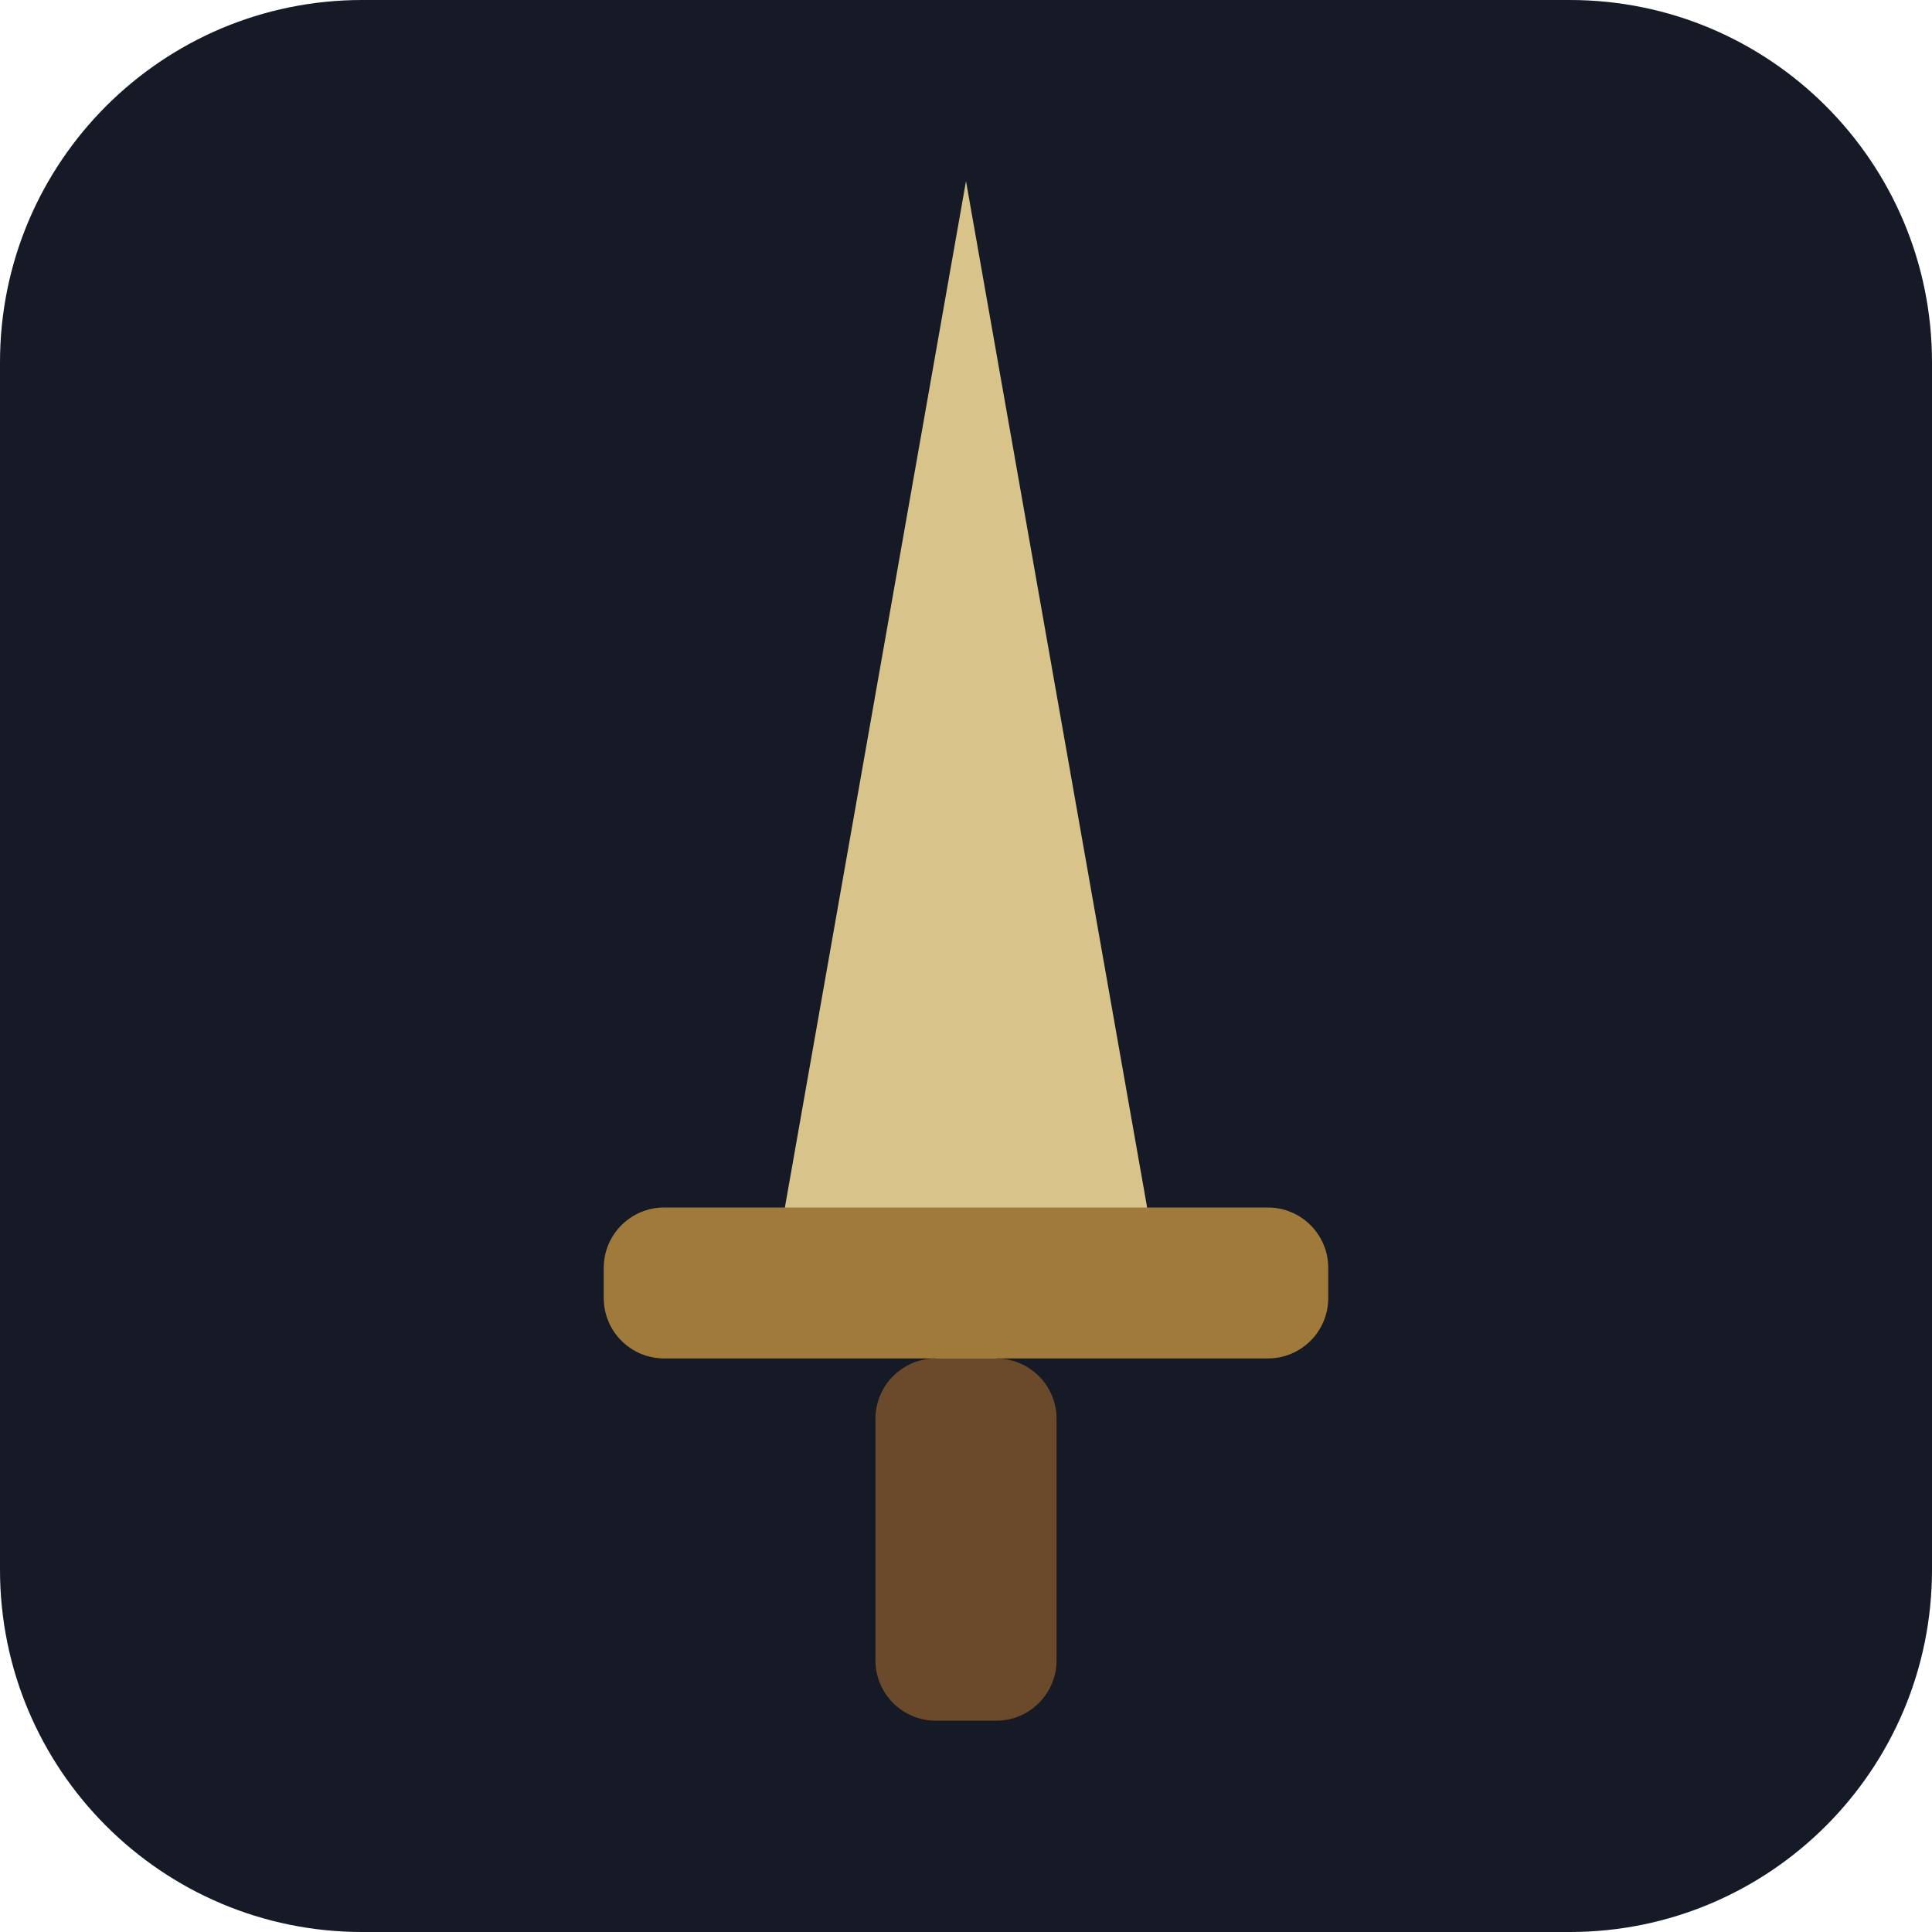
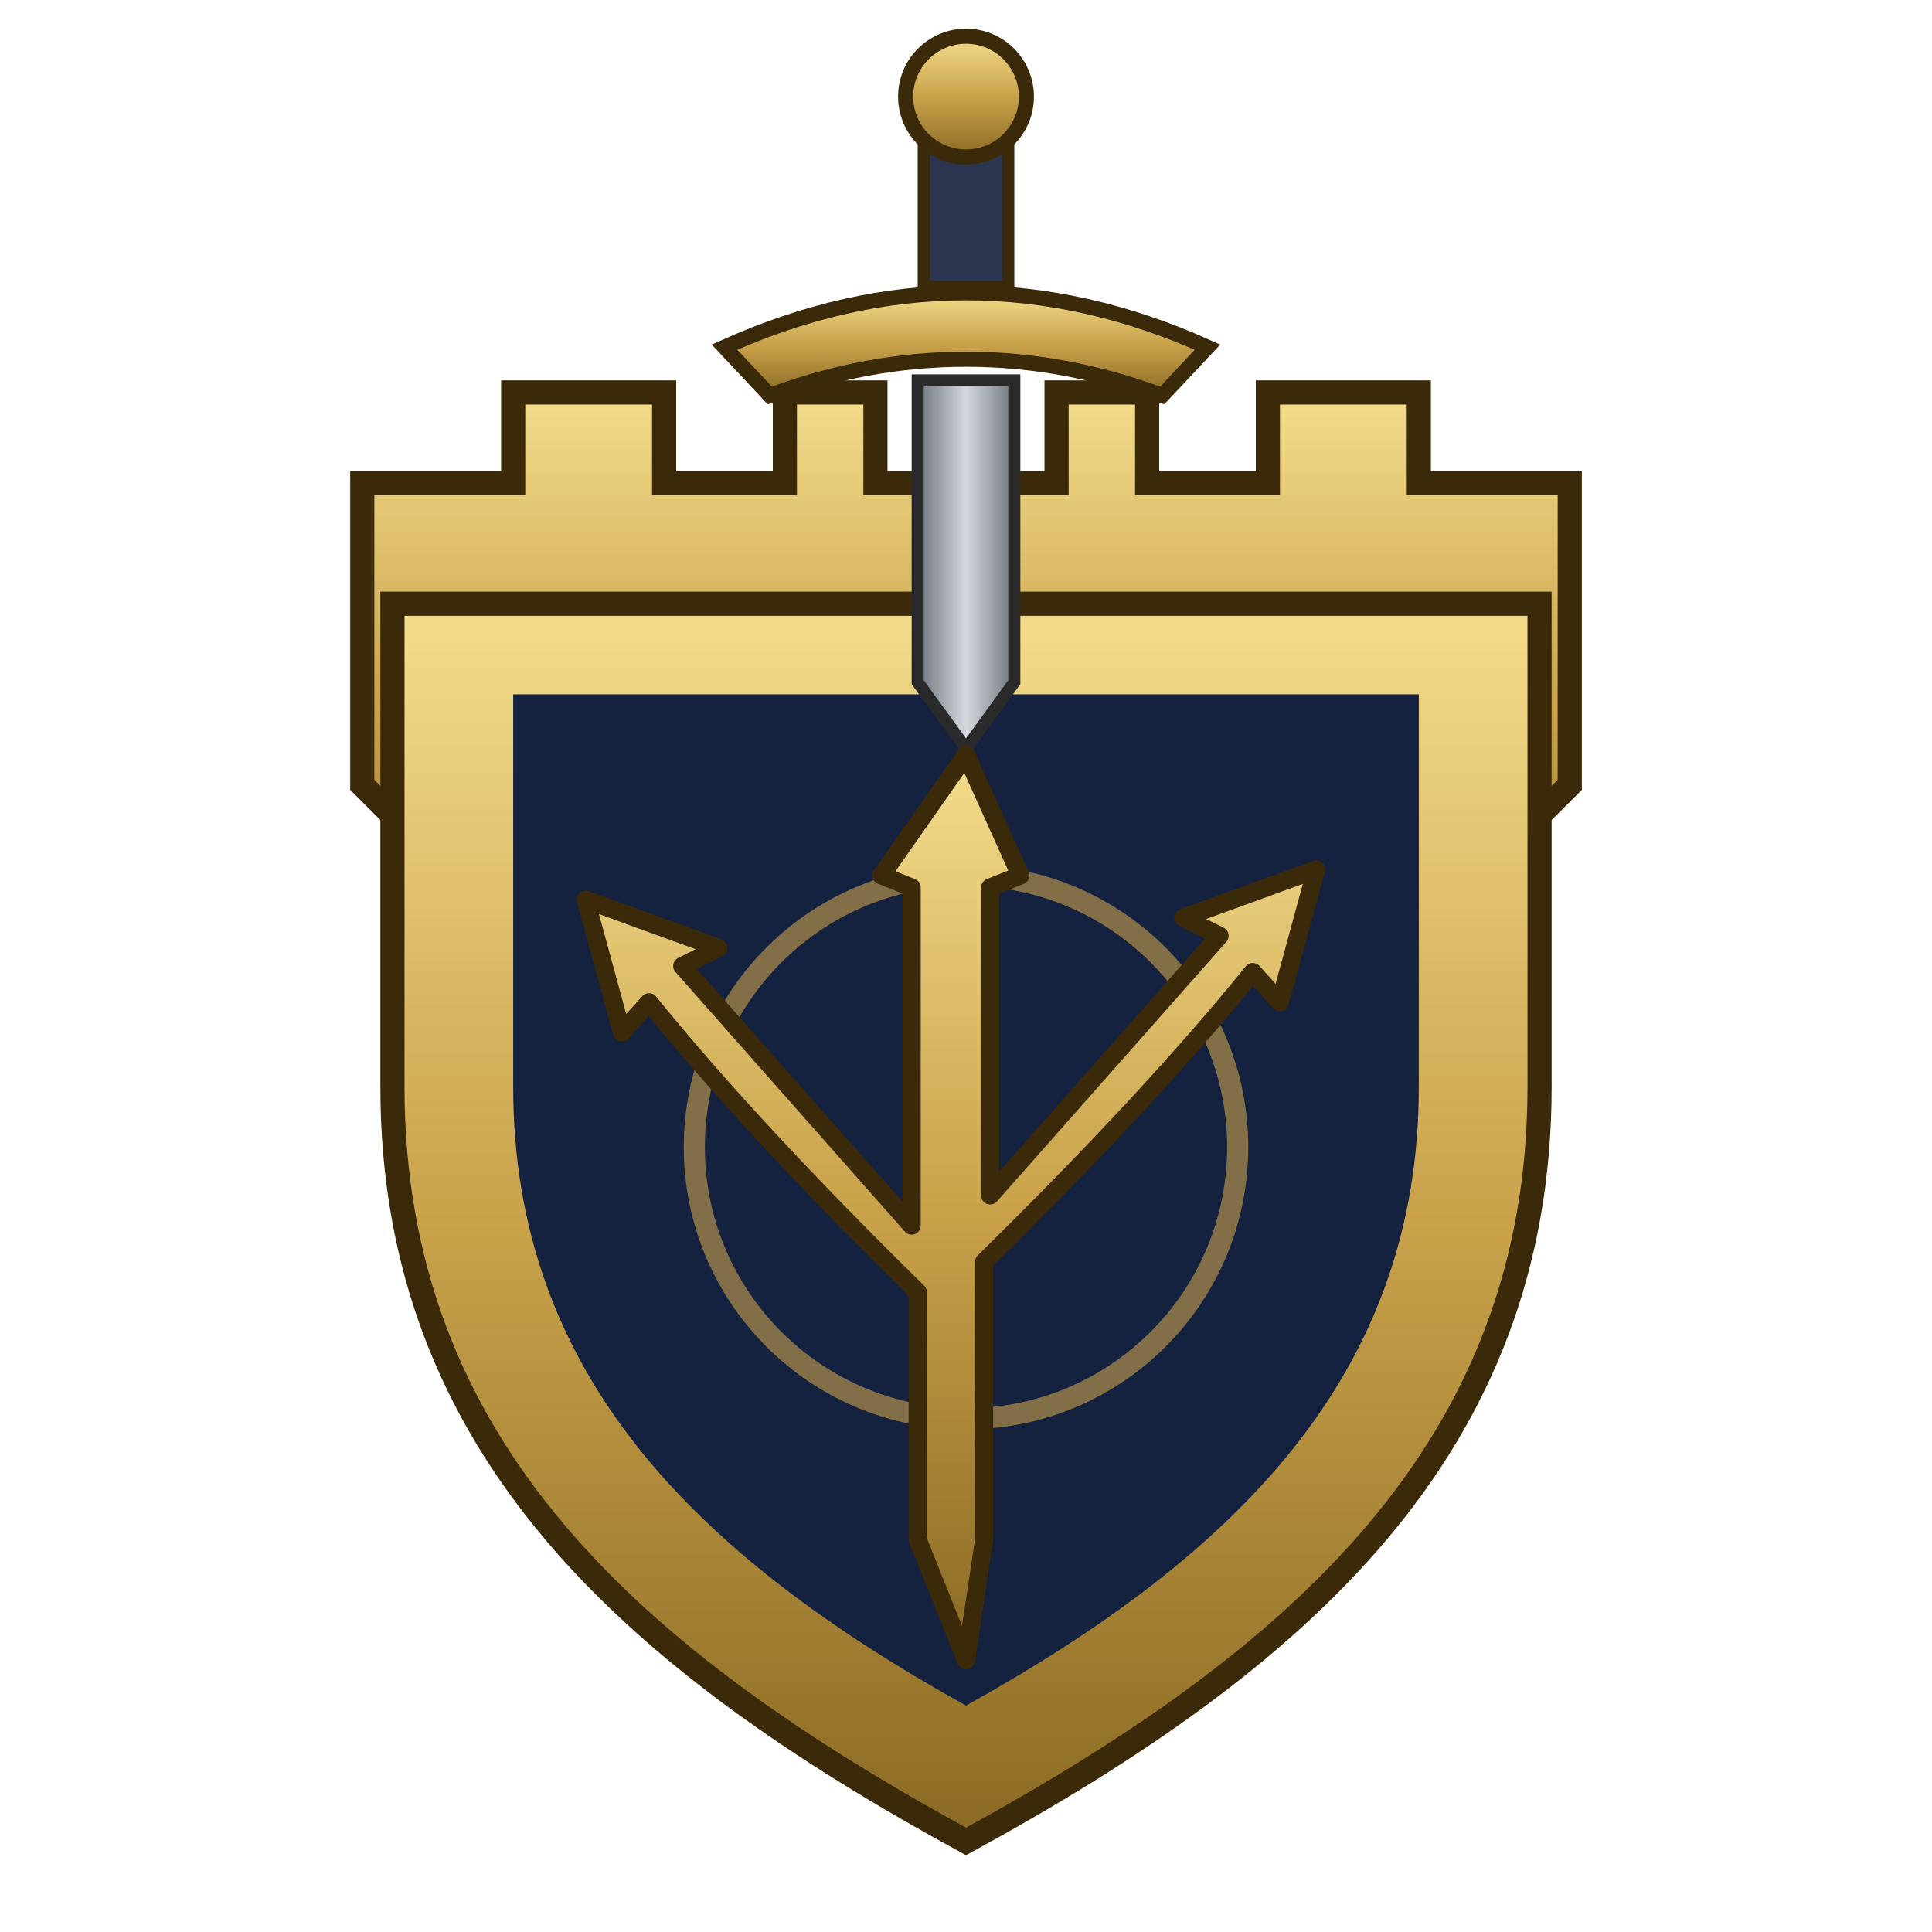
<svg xmlns="http://www.w3.org/2000/svg" viewBox="0 0 64 64">
-   <rect width="64" height="64" rx="12" fill="#151a26" />
-   <path d="M32 6 L38 40 L32 46 L26 40 Z" fill="#d8c48a" />
-   <rect x="20" y="40" width="24" height="5" rx="2" fill="#a07a3a" />
-   <rect x="29" y="45" width="6" height="12" rx="2" fill="#6b4a2b" />
+   <defs>
+     <linearGradient id="gold" x1="0" y1="0" x2="0" y2="1">
+       <stop offset="0" stop-color="#f3dc8c" />
+       <stop offset=".5" stop-color="#c9a24a" />
+       <stop offset="1" stop-color="#8a6a24" />
+     </linearGradient>
+     <linearGradient id="steel" x1="0" y1="0" x2="1" y2="0">
+       <stop offset="0" stop-color="#6e737c" />
+       <stop offset=".5" stop-color="#d4d8de" />
+       <stop offset="1" stop-color="#6e737c" />
+     </linearGradient>
+   </defs>
+   <path fill="url(#gold)" stroke="#3a2a0a" stroke-width=".8" d="M12 16h5v-3h5v3h4v-3h3v3h6v-3h3v3h4v-3h5v3h5v10l-2 2v6H14v-6l-2-2z" />
+   <path fill="url(#gold)" stroke="#3a2a0a" stroke-width=".8" d="M13 20h38v16c0 12-8 19-19 25C21 55 13 48 13 36z" />
+   <path fill="#14213f" d="M17 23h30v13c0 9.5-6 15.5-15 20.5C23 51.5 17 45.5 17 36z" />
+   <circle cx="32" cy="38" r="9" fill="none" stroke="#b0904a" stroke-width=".7" opacity=".7" />
+   <rect x="30.6" y="4.5" width="2.8" height="5" fill="#2b3550" stroke="#3a2a0a" stroke-width=".4" />
+   <circle cx="32" cy="3.2" r="2" fill="url(#gold)" stroke="#3a2a0a" stroke-width=".5" />
+   <path fill="url(#gold)" stroke="#3a2a0a" stroke-width=".5" d="M24 11.5q4-1.8 8-1.8t8 1.8l-1.5 1.6q-3.2-1.2-6.5-1.2t-6.5 1.2z" />
+   <path fill="url(#steel)" stroke="#2a2a2a" stroke-width=".4" d="M30.4 12.6h3.2v10l-1.6 2.2-1.6-2.2z" />
+   <path fill="url(#gold)" stroke="#3a2a0a" stroke-width=".6" stroke-linejoin="round" d="M32 25l1.8 4-1 .4v10.2l7.6-8.6-1.2-.6 4.4-1.6-1.2 4.4-.9-1q-3.4 4.2-8.9 9.6V51L32 55l-1.6-4v-8.2Q24.9 37.4 21.5 33.2l-.9 1-1.2-4.4 4.4 1.6-1.2.6 7.6 8.6V29.4l-1-.4z" />
</svg>
